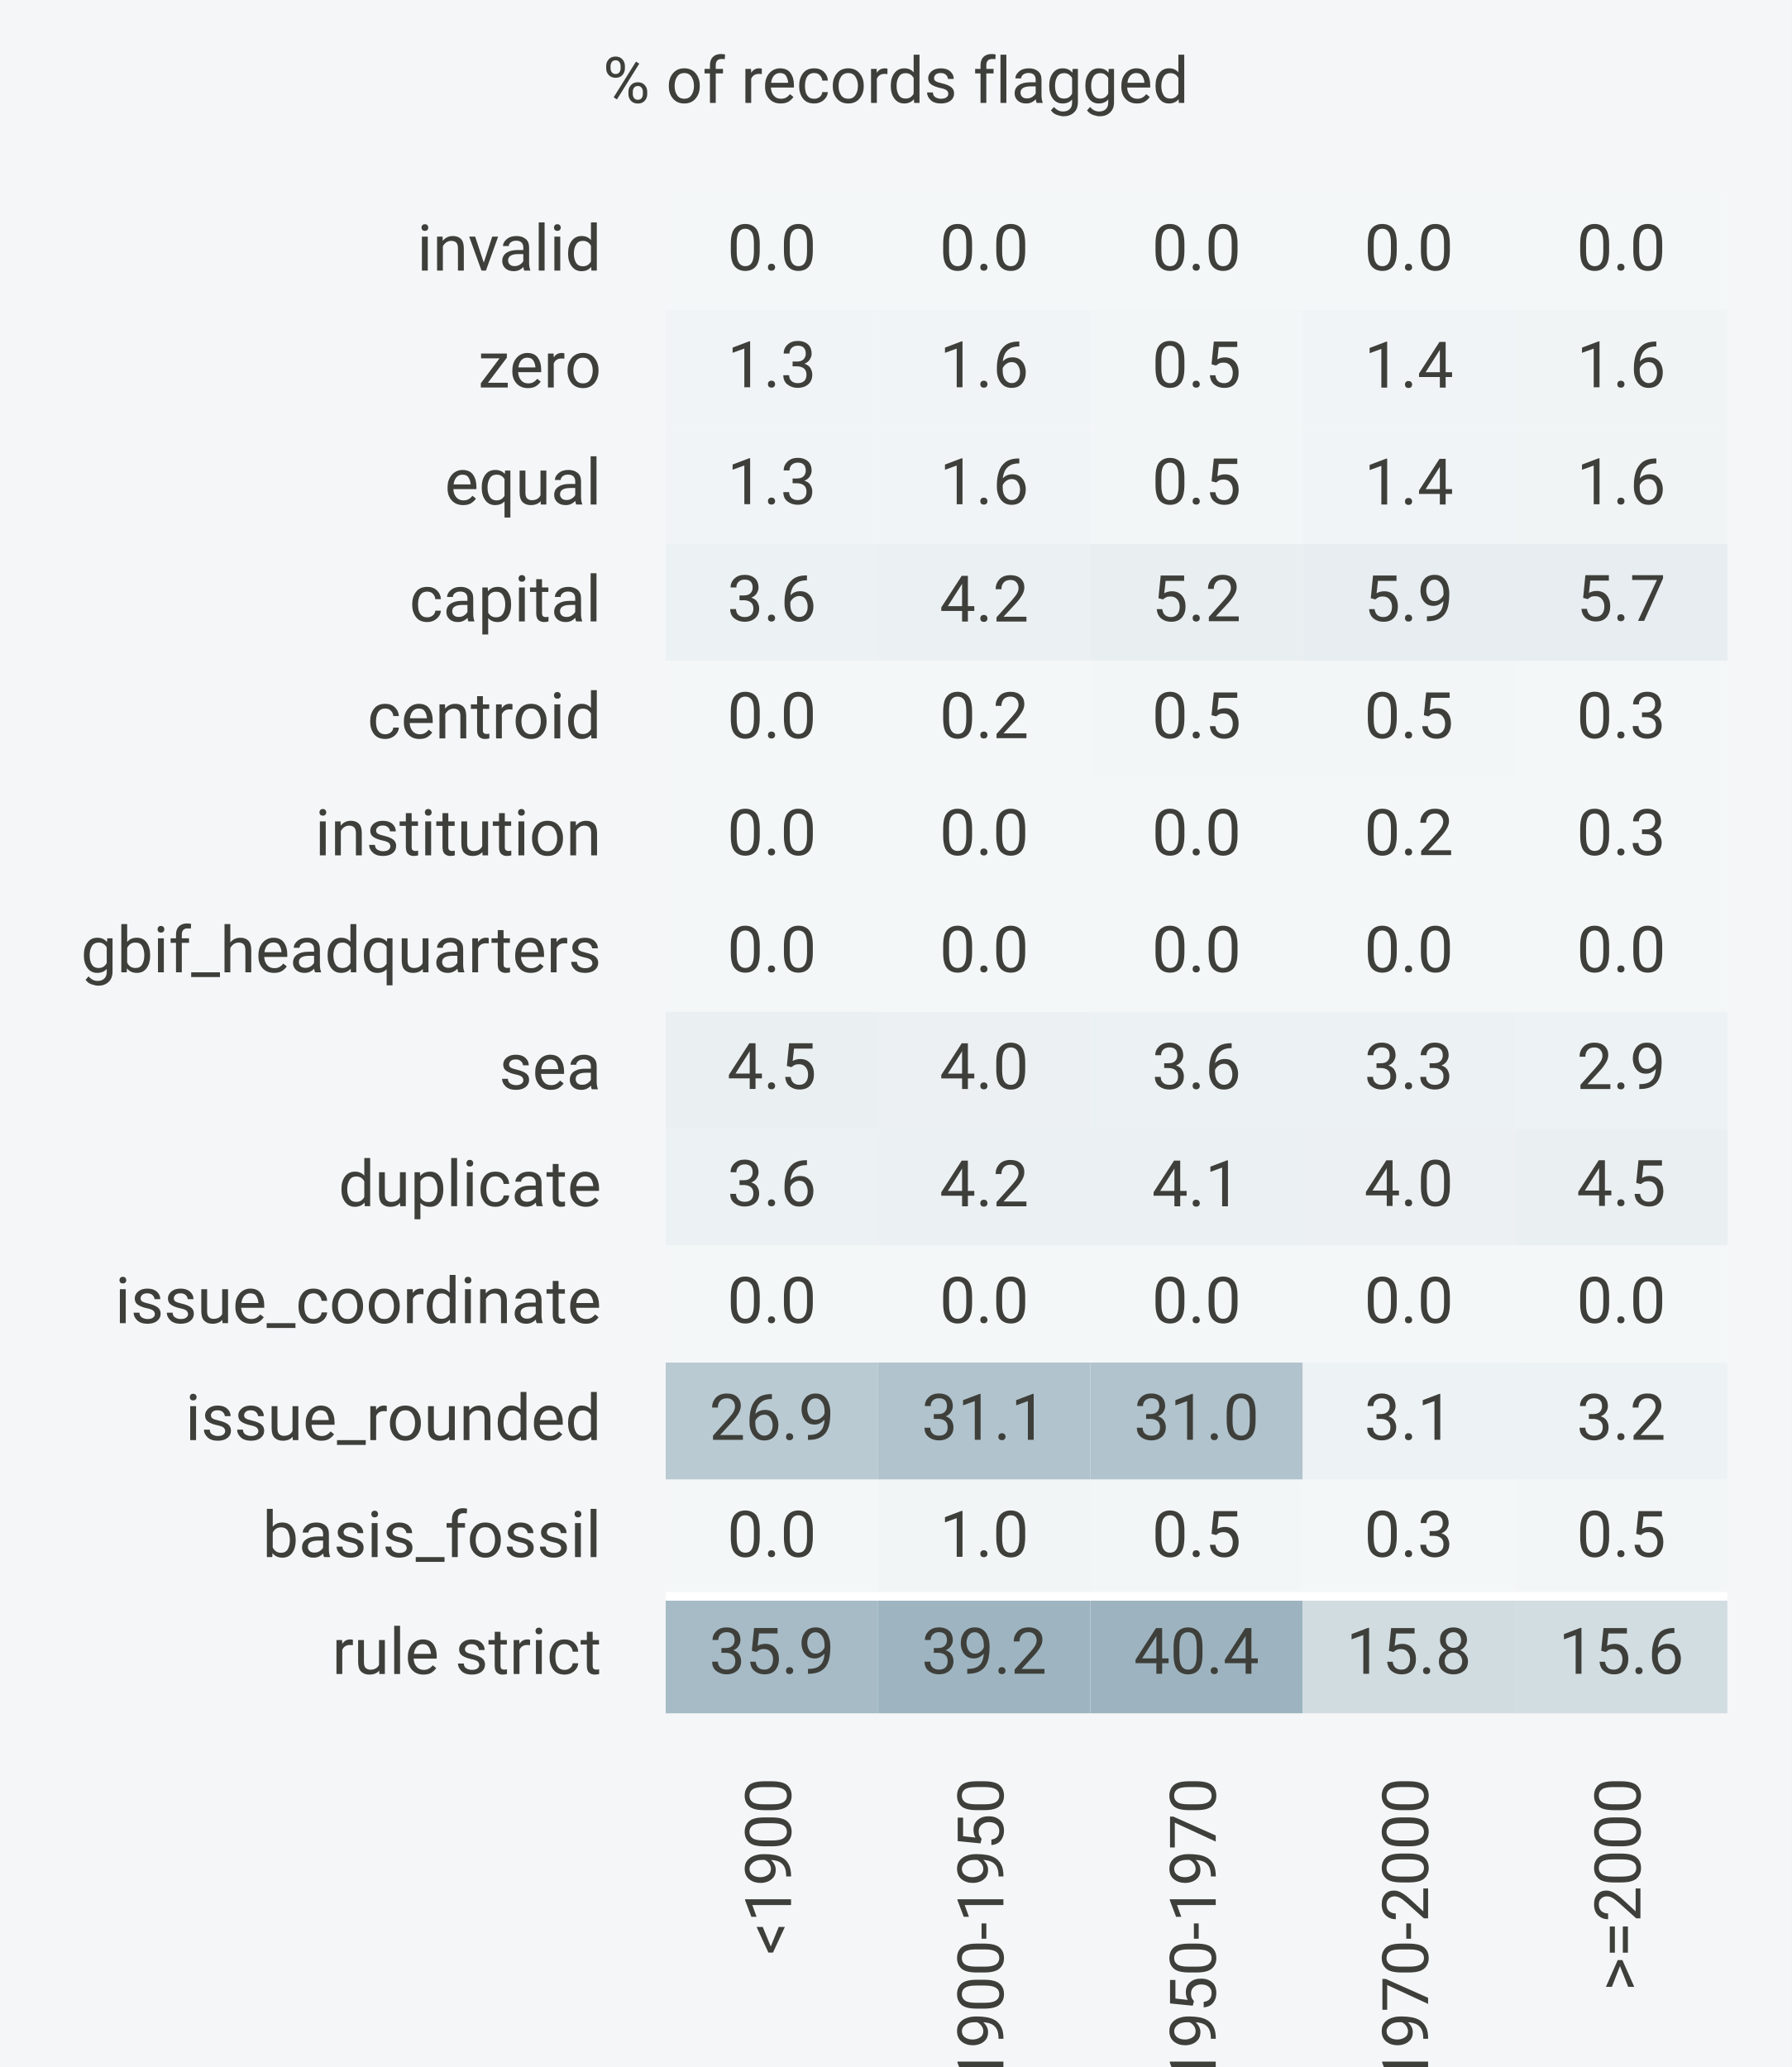
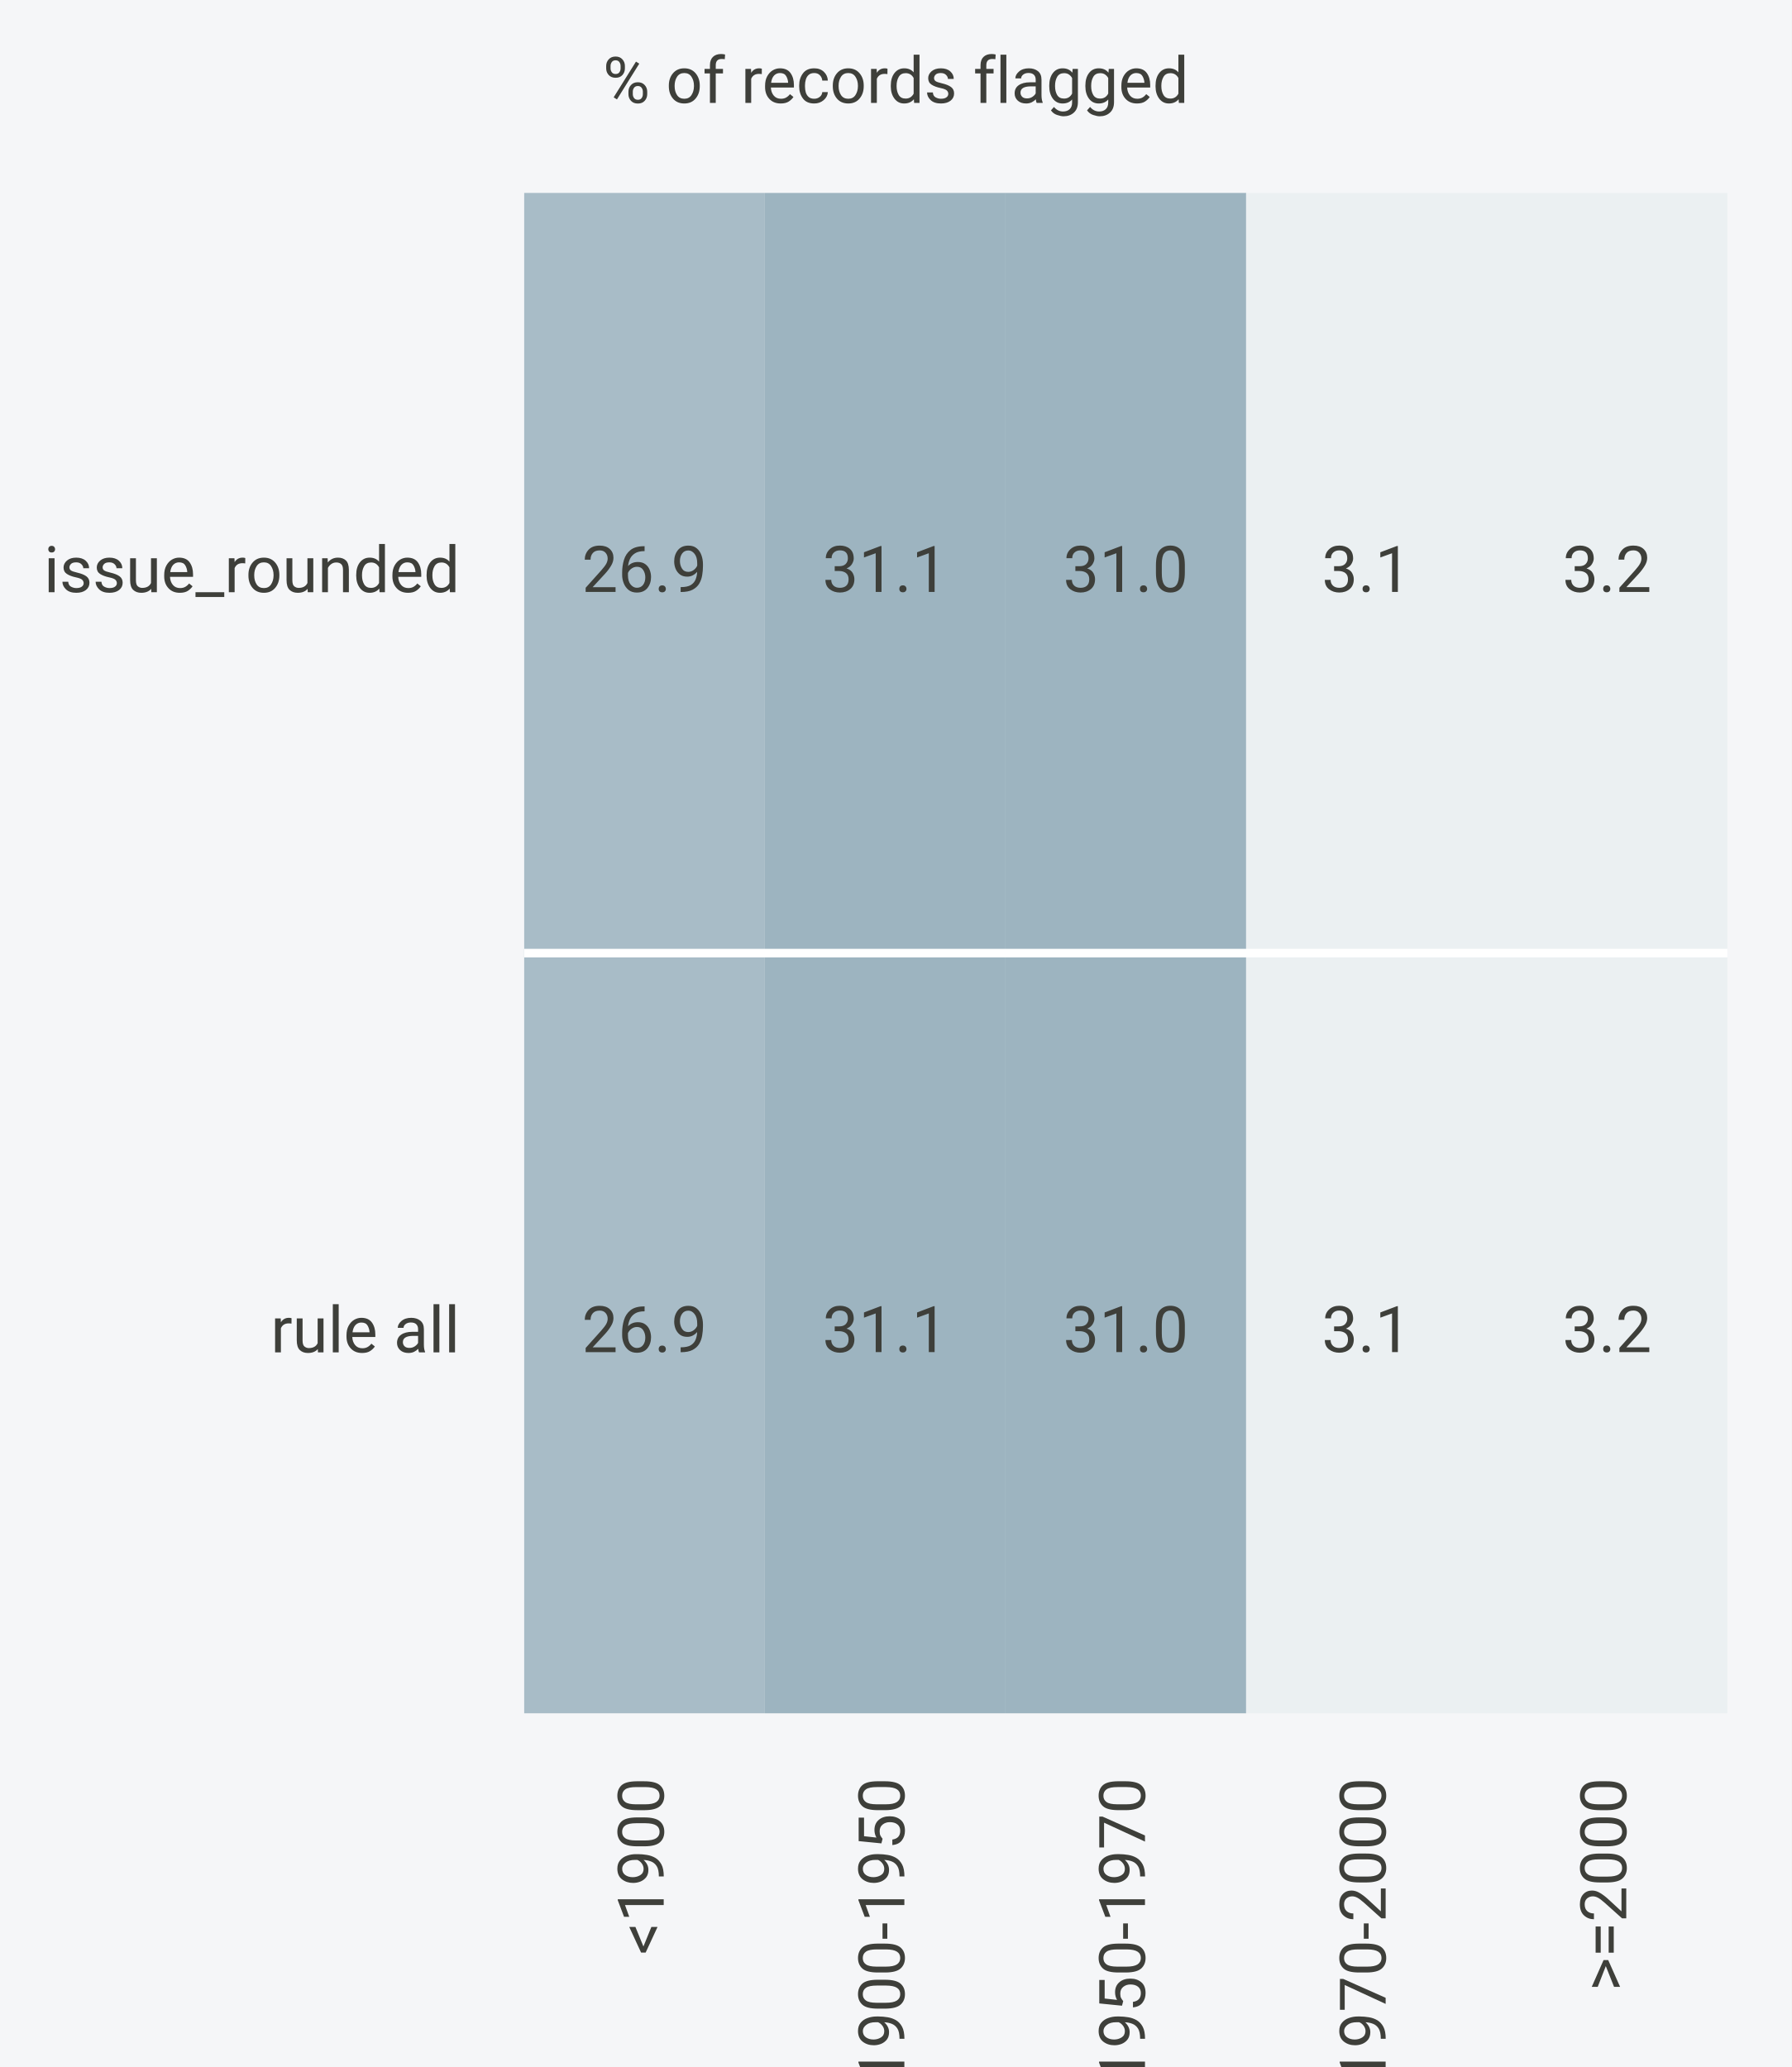
<svg xmlns="http://www.w3.org/2000/svg" width="468.00pt" height="540.00pt" viewBox="0 0 468.00 540.00">
  <g class="svglite">
    <defs>
      <style type="text/css">
    /* theme-aware-processed */
    .svglite line, .svglite polyline, .svglite polygon, .svglite path, .svglite circle {
      fill: none;
      stroke: #3E3F3A;
      stroke-linecap: round;
      stroke-linejoin: round;
      stroke-miterlimit: 10.00;
    }
    .svglite &gt; g &gt; rect {
      fill: none;
      stroke: #3E3F3A;
      stroke-linecap: round;
      stroke-linejoin: round;
      stroke-miterlimit: 10.00;
    }
    .svglite text {
      white-space: pre;
      fill: #3E3F3A;
    }
    .svglite g.glyphgroup path {
      fill: inherit;
      stroke: none;
    }
  </style>
    </defs>
    <rect class="svg-bg" width="100%" height="100%" style="stroke: none; fill: #F5F6F8;" />
    <defs>
      <clipPath id="cpMC4wMHw0NjguMDB8MC4wMHw1NDAuMDA=">
        <rect x="0.00" y="0.00" width="468.00" height="540.00" />
      </clipPath>
    </defs>
    <g clip-path="url(#cpMC4wMHw0NjguMDB8MC4wMHw1NDAuMDA=)">
</g>
    <defs>
-       <clipPath id="cpMTczLjg4fDQ1MS4yMHw1MC40MHw0NDcuNjA=">
-         <rect x="173.88" y="50.40" width="277.32" height="397.20" />
+       <clipPath id="cpMTM2LjkyfDQ1MS4yMHw1MC40MHw0NDcuNjA=">
+         <rect x="136.92" y="50.40" width="314.28" height="397.20" />
      </clipPath>
    </defs>
-     <g clip-path="url(#cpMTczLjg4fDQ1MS4yMHw1MC40MHw0NDcuNjA=)">
-       <rect x="173.88" y="417.05" width="55.46" height="30.55" style="stroke-width: 0.75; stroke: none; fill: #A6BBC6;" />
-       <rect x="229.34" y="417.05" width="55.46" height="30.55" style="stroke-width: 0.75; stroke: none; fill: #9EB5C1;" />
-       <rect x="284.81" y="417.05" width="55.46" height="30.55" style="stroke-width: 0.75; stroke: none; fill: #9DB4C0;" />
-       <rect x="340.27" y="417.05" width="55.46" height="30.55" style="stroke-width: 0.75; stroke: none; fill: #D1DCE1;" />
-       <rect x="395.74" y="417.05" width="55.46" height="30.55" style="stroke-width: 0.75; stroke: none; fill: #D2DDE2;" />
-       <rect x="173.88" y="386.49" width="55.46" height="30.55" style="stroke-width: 0.75; stroke: none; fill: #F4F7F8;" />
-       <rect x="229.34" y="386.49" width="55.46" height="30.55" style="stroke-width: 0.75; stroke: none; fill: #F2F5F6;" />
-       <rect x="284.81" y="386.49" width="55.46" height="30.55" style="stroke-width: 0.75; stroke: none; fill: #F3F6F7;" />
-       <rect x="340.27" y="386.49" width="55.46" height="30.55" style="stroke-width: 0.75; stroke: none; fill: #F4F7F8;" />
-       <rect x="395.74" y="386.49" width="55.46" height="30.55" style="stroke-width: 0.75; stroke: none; fill: #F3F6F7;" />
-       <rect x="173.88" y="355.94" width="55.46" height="30.55" style="stroke-width: 0.75; stroke: none; fill: #BACAD2;" />
-       <rect x="229.34" y="355.94" width="55.46" height="30.55" style="stroke-width: 0.75; stroke: none; fill: #B1C3CD;" />
-       <rect x="284.81" y="355.94" width="55.46" height="30.55" style="stroke-width: 0.75; stroke: none; fill: #B1C3CD;" />
-       <rect x="340.27" y="355.94" width="55.46" height="30.55" style="stroke-width: 0.75; stroke: none; fill: #EDF2F4;" />
-       <rect x="395.74" y="355.94" width="55.46" height="30.55" style="stroke-width: 0.75; stroke: none; fill: #EDF2F4;" />
-       <rect x="173.88" y="325.38" width="55.46" height="30.55" style="stroke-width: 0.75; stroke: none; fill: #F4F7F8;" />
-       <rect x="229.34" y="325.38" width="55.46" height="30.55" style="stroke-width: 0.75; stroke: none; fill: #F4F7F8;" />
-       <rect x="284.81" y="325.38" width="55.46" height="30.55" style="stroke-width: 0.75; stroke: none; fill: #F4F7F8;" />
-       <rect x="340.27" y="325.38" width="55.46" height="30.55" style="stroke-width: 0.75; stroke: none; fill: #F4F7F8;" />
-       <rect x="395.74" y="325.38" width="55.46" height="30.55" style="stroke-width: 0.75; stroke: none; fill: #F4F7F8;" />
-       <rect x="173.88" y="294.83" width="55.46" height="30.55" style="stroke-width: 0.75; stroke: none; fill: #ECF1F3;" />
-       <rect x="229.34" y="294.83" width="55.46" height="30.55" style="stroke-width: 0.75; stroke: none; fill: #EBF0F2;" />
-       <rect x="284.81" y="294.83" width="55.46" height="30.55" style="stroke-width: 0.75; stroke: none; fill: #EBF0F2;" />
-       <rect x="340.27" y="294.83" width="55.46" height="30.55" style="stroke-width: 0.75; stroke: none; fill: #ECF0F2;" />
-       <rect x="395.74" y="294.83" width="55.46" height="30.55" style="stroke-width: 0.75; stroke: none; fill: #EAEFF1;" />
-       <rect x="173.88" y="264.28" width="55.46" height="30.55" style="stroke-width: 0.75; stroke: none; fill: #EAEFF1;" />
-       <rect x="229.34" y="264.28" width="55.46" height="30.55" style="stroke-width: 0.75; stroke: none; fill: #ECF0F2;" />
-       <rect x="284.81" y="264.28" width="55.46" height="30.55" style="stroke-width: 0.75; stroke: none; fill: #ECF1F3;" />
-       <rect x="340.27" y="264.28" width="55.46" height="30.55" style="stroke-width: 0.75; stroke: none; fill: #ECF1F3;" />
-       <rect x="395.74" y="264.28" width="55.46" height="30.55" style="stroke-width: 0.75; stroke: none; fill: #EDF2F4;" />
-       <rect x="173.88" y="233.72" width="55.46" height="30.55" style="stroke-width: 0.75; stroke: none; fill: #F4F7F8;" />
-       <rect x="229.34" y="233.72" width="55.46" height="30.55" style="stroke-width: 0.75; stroke: none; fill: #F4F7F8;" />
-       <rect x="284.81" y="233.72" width="55.46" height="30.55" style="stroke-width: 0.75; stroke: none; fill: #F4F7F8;" />
-       <rect x="340.27" y="233.72" width="55.46" height="30.55" style="stroke-width: 0.75; stroke: none; fill: #F4F7F8;" />
-       <rect x="395.74" y="233.72" width="55.46" height="30.55" style="stroke-width: 0.75; stroke: none; fill: #F4F7F8;" />
-       <rect x="173.88" y="203.17" width="55.46" height="30.55" style="stroke-width: 0.75; stroke: none; fill: #F4F7F8;" />
-       <rect x="229.34" y="203.17" width="55.46" height="30.55" style="stroke-width: 0.75; stroke: none; fill: #F4F7F8;" />
-       <rect x="284.81" y="203.17" width="55.46" height="30.55" style="stroke-width: 0.75; stroke: none; fill: #F4F7F8;" />
-       <rect x="340.27" y="203.17" width="55.46" height="30.55" style="stroke-width: 0.75; stroke: none; fill: #F4F7F8;" />
-       <rect x="395.74" y="203.17" width="55.46" height="30.55" style="stroke-width: 0.75; stroke: none; fill: #F4F7F8;" />
-       <rect x="173.88" y="172.62" width="55.46" height="30.55" style="stroke-width: 0.75; stroke: none; fill: #F4F7F8;" />
-       <rect x="229.34" y="172.62" width="55.46" height="30.55" style="stroke-width: 0.75; stroke: none; fill: #F4F7F8;" />
-       <rect x="284.81" y="172.62" width="55.46" height="30.55" style="stroke-width: 0.75; stroke: none; fill: #F3F6F7;" />
-       <rect x="340.27" y="172.62" width="55.46" height="30.55" style="stroke-width: 0.75; stroke: none; fill: #F3F6F7;" />
-       <rect x="395.74" y="172.62" width="55.46" height="30.55" style="stroke-width: 0.75; stroke: none; fill: #F4F7F8;" />
-       <rect x="173.88" y="142.06" width="55.46" height="30.55" style="stroke-width: 0.75; stroke: none; fill: #ECF1F3;" />
-       <rect x="229.34" y="142.06" width="55.46" height="30.55" style="stroke-width: 0.75; stroke: none; fill: #EBF0F2;" />
-       <rect x="284.81" y="142.06" width="55.46" height="30.55" style="stroke-width: 0.75; stroke: none; fill: #E9EEF1;" />
-       <rect x="340.27" y="142.06" width="55.46" height="30.55" style="stroke-width: 0.75; stroke: none; fill: #E7EDF0;" />
-       <rect x="395.74" y="142.06" width="55.46" height="30.55" style="stroke-width: 0.75; stroke: none; fill: #E7EDF0;" />
-       <rect x="173.88" y="111.51" width="55.46" height="30.55" style="stroke-width: 0.75; stroke: none; fill: #F1F4F6;" />
-       <rect x="229.34" y="111.51" width="55.46" height="30.55" style="stroke-width: 0.75; stroke: none; fill: #F1F4F6;" />
-       <rect x="284.81" y="111.51" width="55.46" height="30.55" style="stroke-width: 0.75; stroke: none; fill: #F3F6F7;" />
-       <rect x="340.27" y="111.51" width="55.46" height="30.55" style="stroke-width: 0.75; stroke: none; fill: #F1F4F6;" />
-       <rect x="395.74" y="111.51" width="55.46" height="30.55" style="stroke-width: 0.75; stroke: none; fill: #F0F4F5;" />
-       <rect x="173.88" y="80.95" width="55.46" height="30.55" style="stroke-width: 0.75; stroke: none; fill: #F1F4F6;" />
-       <rect x="229.34" y="80.95" width="55.46" height="30.55" style="stroke-width: 0.75; stroke: none; fill: #F1F4F6;" />
-       <rect x="284.81" y="80.95" width="55.46" height="30.55" style="stroke-width: 0.75; stroke: none; fill: #F3F6F7;" />
-       <rect x="340.27" y="80.95" width="55.46" height="30.55" style="stroke-width: 0.75; stroke: none; fill: #F1F4F6;" />
-       <rect x="395.74" y="80.95" width="55.46" height="30.55" style="stroke-width: 0.75; stroke: none; fill: #F0F4F5;" />
-       <rect x="173.88" y="50.40" width="55.46" height="30.55" style="stroke-width: 0.75; stroke: none; fill: #F4F7F8;" />
-       <rect x="229.34" y="50.40" width="55.46" height="30.55" style="stroke-width: 0.75; stroke: none; fill: #F4F7F8;" />
-       <rect x="284.81" y="50.40" width="55.46" height="30.55" style="stroke-width: 0.75; stroke: none; fill: #F4F7F8;" />
-       <rect x="340.27" y="50.40" width="55.46" height="30.55" style="stroke-width: 0.75; stroke: none; fill: #F4F7F8;" />
-       <rect x="395.74" y="50.40" width="55.46" height="30.55" style="stroke-width: 0.75; stroke: none; fill: #F4F7F8;" />
+     <g clip-path="url(#cpMTM2LjkyfDQ1MS4yMHw1MC40MHw0NDcuNjA=)">
+       <rect x="136.92" y="249.00" width="62.86" height="198.60" style="stroke-width: 0.75; stroke: none; fill: #A8BCC7;" />
+       <rect x="199.78" y="249.00" width="62.86" height="198.60" style="stroke-width: 0.75; stroke: none; fill: #9DB4C0;" />
+       <rect x="262.63" y="249.00" width="62.86" height="198.60" style="stroke-width: 0.75; stroke: none; fill: #9DB4C0;" />
+       <rect x="325.49" y="249.00" width="62.86" height="198.60" style="stroke-width: 0.75; stroke: none; fill: #EBF0F2;" />
+       <rect x="388.34" y="249.00" width="62.86" height="198.60" style="stroke-width: 0.75; stroke: none; fill: #EBF0F2;" />
+       <rect x="136.92" y="50.40" width="62.86" height="198.60" style="stroke-width: 0.75; stroke: none; fill: #A8BCC7;" />
+       <rect class="preserve-color" x="199.78" y="50.40" width="62.86" height="198.60" style="stroke-width: 0.75; stroke: none; fill: #9DB4C0;" />
+       <rect class="preserve-color" x="262.63" y="50.40" width="62.86" height="198.60" style="stroke-width: 0.75; stroke: none; fill: #9DB4C0;" />
+       <rect class="preserve-color" x="325.49" y="50.40" width="62.86" height="198.60" style="stroke-width: 0.75; stroke: none; fill: #EBF0F2;" />
+       <rect class="preserve-color" x="388.34" y="50.40" width="62.86" height="198.60" style="stroke-width: 0.75; stroke: none; fill: #EBF0F2;" />
    </g>
    <g clip-path="url(#cpMC4wMHw0NjguMDB8MC4wMHw1NDAuMDA=)">
-       <text transform="translate(206.62,464.40) rotate(-90)" text-anchor="end" style="font-size: 1.4em; font-family: &quot;Roboto&quot;, -apple-system, BlinkMacSystemFont, &quot;Segoe UI&quot;, system-ui, sans-serif;">&lt;1900</text>
-       <text transform="translate(262.09,464.40) rotate(-90)" text-anchor="end" style="font-size: 1.4em; font-family: &quot;Roboto&quot;, -apple-system, BlinkMacSystemFont, &quot;Segoe UI&quot;, system-ui, sans-serif;">1900-1950</text>
-       <text transform="translate(317.55,464.40) rotate(-90)" text-anchor="end" style="font-size: 1.4em; font-family: &quot;Roboto&quot;, -apple-system, BlinkMacSystemFont, &quot;Segoe UI&quot;, system-ui, sans-serif;">1950-1970</text>
-       <text transform="translate(373.02,464.40) rotate(-90)" text-anchor="end" style="font-size: 1.4em; font-family: &quot;Roboto&quot;, -apple-system, BlinkMacSystemFont, &quot;Segoe UI&quot;, system-ui, sans-serif;">1970-2000</text>
-       <text transform="translate(428.48,464.40) rotate(-90)" text-anchor="end" style="font-size: 1.4em; font-family: &quot;Roboto&quot;, -apple-system, BlinkMacSystemFont, &quot;Segoe UI&quot;, system-ui, sans-serif;">&gt;=2000</text>
-       <text x="157.08" y="437.33" text-anchor="end" style="font-size: 1.4em; font-family: &quot;Roboto&quot;, -apple-system, BlinkMacSystemFont, &quot;Segoe UI&quot;, system-ui, sans-serif;">rule strict</text>
-       <text x="157.08" y="406.78" text-anchor="end" style="font-size: 1.4em; font-family: &quot;Roboto&quot;, -apple-system, BlinkMacSystemFont, &quot;Segoe UI&quot;, system-ui, sans-serif;">basis_fossil</text>
-       <text x="157.08" y="376.23" text-anchor="end" style="font-size: 1.4em; font-family: &quot;Roboto&quot;, -apple-system, BlinkMacSystemFont, &quot;Segoe UI&quot;, system-ui, sans-serif;">issue_rounded</text>
-       <text x="157.08" y="345.67" text-anchor="end" style="font-size: 1.4em; font-family: &quot;Roboto&quot;, -apple-system, BlinkMacSystemFont, &quot;Segoe UI&quot;, system-ui, sans-serif;">issue_coordinate</text>
-       <text x="157.08" y="315.12" text-anchor="end" style="font-size: 1.4em; font-family: &quot;Roboto&quot;, -apple-system, BlinkMacSystemFont, &quot;Segoe UI&quot;, system-ui, sans-serif;">duplicate</text>
-       <text x="157.08" y="284.57" text-anchor="end" style="font-size: 1.4em; font-family: &quot;Roboto&quot;, -apple-system, BlinkMacSystemFont, &quot;Segoe UI&quot;, system-ui, sans-serif;">sea</text>
-       <text x="157.08" y="254.01" text-anchor="end" style="font-size: 1.4em; font-family: &quot;Roboto&quot;, -apple-system, BlinkMacSystemFont, &quot;Segoe UI&quot;, system-ui, sans-serif;">gbif_headquarters</text>
-       <text x="157.08" y="223.46" text-anchor="end" style="font-size: 1.4em; font-family: &quot;Roboto&quot;, -apple-system, BlinkMacSystemFont, &quot;Segoe UI&quot;, system-ui, sans-serif;">institution</text>
-       <text x="157.08" y="192.90" text-anchor="end" style="font-size: 1.4em; font-family: &quot;Roboto&quot;, -apple-system, BlinkMacSystemFont, &quot;Segoe UI&quot;, system-ui, sans-serif;">centroid</text>
-       <text x="157.08" y="162.35" text-anchor="end" style="font-size: 1.4em; font-family: &quot;Roboto&quot;, -apple-system, BlinkMacSystemFont, &quot;Segoe UI&quot;, system-ui, sans-serif;">capital</text>
-       <text x="157.08" y="131.80" text-anchor="end" style="font-size: 1.4em; font-family: &quot;Roboto&quot;, -apple-system, BlinkMacSystemFont, &quot;Segoe UI&quot;, system-ui, sans-serif;">equal</text>
-       <text x="157.08" y="101.24" text-anchor="end" style="font-size: 1.4em; font-family: &quot;Roboto&quot;, -apple-system, BlinkMacSystemFont, &quot;Segoe UI&quot;, system-ui, sans-serif;">zero</text>
-       <text x="157.08" y="70.69" text-anchor="end" style="font-size: 1.4em; font-family: &quot;Roboto&quot;, -apple-system, BlinkMacSystemFont, &quot;Segoe UI&quot;, system-ui, sans-serif;">invalid</text>
+       <text transform="translate(173.36,464.40) rotate(-90)" text-anchor="end" style="font-size: 1.4em; font-family: &quot;Roboto&quot;, -apple-system, BlinkMacSystemFont, &quot;Segoe UI&quot;, system-ui, sans-serif;">&lt;1900</text>
+       <text transform="translate(236.22,464.40) rotate(-90)" text-anchor="end" style="font-size: 1.4em; font-family: &quot;Roboto&quot;, -apple-system, BlinkMacSystemFont, &quot;Segoe UI&quot;, system-ui, sans-serif;">1900-1950</text>
+       <text transform="translate(299.07,464.40) rotate(-90)" text-anchor="end" style="font-size: 1.4em; font-family: &quot;Roboto&quot;, -apple-system, BlinkMacSystemFont, &quot;Segoe UI&quot;, system-ui, sans-serif;">1950-1970</text>
+       <text transform="translate(361.93,464.40) rotate(-90)" text-anchor="end" style="font-size: 1.4em; font-family: &quot;Roboto&quot;, -apple-system, BlinkMacSystemFont, &quot;Segoe UI&quot;, system-ui, sans-serif;">1970-2000</text>
+       <text transform="translate(424.78,464.40) rotate(-90)" text-anchor="end" style="font-size: 1.4em; font-family: &quot;Roboto&quot;, -apple-system, BlinkMacSystemFont, &quot;Segoe UI&quot;, system-ui, sans-serif;">&gt;=2000</text>
+       <text x="120.12" y="353.31" text-anchor="end" style="font-size: 1.4em; font-family: &quot;Roboto&quot;, -apple-system, BlinkMacSystemFont, &quot;Segoe UI&quot;, system-ui, sans-serif;">rule all</text>
+       <text x="120.12" y="154.71" text-anchor="end" style="font-size: 1.4em; font-family: &quot;Roboto&quot;, -apple-system, BlinkMacSystemFont, &quot;Segoe UI&quot;, system-ui, sans-serif;">issue_rounded</text>
    </g>
-     <g clip-path="url(#cpMTczLjg4fDQ1MS4yMHw1MC40MHw0NDcuNjA=)">
-       <line x1="173.88" y1="417.05" x2="451.20" y2="417.05" style="stroke-width: 2.25; stroke: #FFFFFF;" />
-       <text class="preserve-color" x="201.61" y="437.26" text-anchor="middle" style="font-size: 1.4em; font-family: &quot;Roboto&quot;, -apple-system, BlinkMacSystemFont, &quot;Segoe UI&quot;, system-ui, sans-serif;">35.9</text>
-       <text class="preserve-color" x="257.08" y="437.26" text-anchor="middle" style="font-size: 1.4em; font-family: &quot;Roboto&quot;, -apple-system, BlinkMacSystemFont, &quot;Segoe UI&quot;, system-ui, sans-serif;">39.2</text>
-       <text class="preserve-color" x="312.54" y="437.27" text-anchor="middle" style="font-size: 1.4em; font-family: &quot;Roboto&quot;, -apple-system, BlinkMacSystemFont, &quot;Segoe UI&quot;, system-ui, sans-serif;">40.4</text>
-       <text class="preserve-color" x="368.00" y="437.27" text-anchor="middle" style="font-size: 1.4em; font-family: &quot;Roboto&quot;, -apple-system, BlinkMacSystemFont, &quot;Segoe UI&quot;, system-ui, sans-serif;">15.8</text>
-       <text class="preserve-color" x="423.47" y="437.27" text-anchor="middle" style="font-size: 1.4em; font-family: &quot;Roboto&quot;, -apple-system, BlinkMacSystemFont, &quot;Segoe UI&quot;, system-ui, sans-serif;">15.6</text>
-       <text class="preserve-color" x="201.61" y="406.72" text-anchor="middle" style="font-size: 1.4em; font-family: &quot;Roboto&quot;, -apple-system, BlinkMacSystemFont, &quot;Segoe UI&quot;, system-ui, sans-serif;">0.0</text>
-       <text class="preserve-color" x="257.08" y="406.72" text-anchor="middle" style="font-size: 1.4em; font-family: &quot;Roboto&quot;, -apple-system, BlinkMacSystemFont, &quot;Segoe UI&quot;, system-ui, sans-serif;">1.0</text>
-       <text class="preserve-color" x="312.54" y="406.72" text-anchor="middle" style="font-size: 1.4em; font-family: &quot;Roboto&quot;, -apple-system, BlinkMacSystemFont, &quot;Segoe UI&quot;, system-ui, sans-serif;">0.5</text>
-       <text class="preserve-color" x="368.00" y="406.71" text-anchor="middle" style="font-size: 1.4em; font-family: &quot;Roboto&quot;, -apple-system, BlinkMacSystemFont, &quot;Segoe UI&quot;, system-ui, sans-serif;">0.3</text>
-       <text class="preserve-color" x="423.47" y="406.72" text-anchor="middle" style="font-size: 1.4em; font-family: &quot;Roboto&quot;, -apple-system, BlinkMacSystemFont, &quot;Segoe UI&quot;, system-ui, sans-serif;">0.5</text>
-       <text class="preserve-color" x="201.61" y="376.16" text-anchor="middle" style="font-size: 1.4em; font-family: &quot;Roboto&quot;, -apple-system, BlinkMacSystemFont, &quot;Segoe UI&quot;, system-ui, sans-serif;">26.9</text>
-       <text class="preserve-color" x="257.08" y="376.15" text-anchor="middle" style="font-size: 1.4em; font-family: &quot;Roboto&quot;, -apple-system, BlinkMacSystemFont, &quot;Segoe UI&quot;, system-ui, sans-serif;">31.1</text>
-       <text class="preserve-color" x="312.54" y="376.15" text-anchor="middle" style="font-size: 1.4em; font-family: &quot;Roboto&quot;, -apple-system, BlinkMacSystemFont, &quot;Segoe UI&quot;, system-ui, sans-serif;">31.0</text>
-       <text class="preserve-color" x="368.00" y="376.15" text-anchor="middle" style="font-size: 1.4em; font-family: &quot;Roboto&quot;, -apple-system, BlinkMacSystemFont, &quot;Segoe UI&quot;, system-ui, sans-serif;">3.1</text>
-       <text class="preserve-color" x="423.47" y="376.15" text-anchor="middle" style="font-size: 1.4em; font-family: &quot;Roboto&quot;, -apple-system, BlinkMacSystemFont, &quot;Segoe UI&quot;, system-ui, sans-serif;">3.2</text>
-       <text class="preserve-color" x="201.61" y="345.61" text-anchor="middle" style="font-size: 1.4em; font-family: &quot;Roboto&quot;, -apple-system, BlinkMacSystemFont, &quot;Segoe UI&quot;, system-ui, sans-serif;">0.0</text>
-       <text class="preserve-color" x="257.08" y="345.61" text-anchor="middle" style="font-size: 1.4em; font-family: &quot;Roboto&quot;, -apple-system, BlinkMacSystemFont, &quot;Segoe UI&quot;, system-ui, sans-serif;">0.0</text>
-       <text class="preserve-color" x="312.54" y="345.61" text-anchor="middle" style="font-size: 1.4em; font-family: &quot;Roboto&quot;, -apple-system, BlinkMacSystemFont, &quot;Segoe UI&quot;, system-ui, sans-serif;">0.0</text>
-       <text class="preserve-color" x="368.00" y="345.61" text-anchor="middle" style="font-size: 1.4em; font-family: &quot;Roboto&quot;, -apple-system, BlinkMacSystemFont, &quot;Segoe UI&quot;, system-ui, sans-serif;">0.0</text>
-       <text class="preserve-color" x="423.47" y="345.61" text-anchor="middle" style="font-size: 1.4em; font-family: &quot;Roboto&quot;, -apple-system, BlinkMacSystemFont, &quot;Segoe UI&quot;, system-ui, sans-serif;">0.0</text>
-       <text class="preserve-color" x="201.61" y="315.05" text-anchor="middle" style="font-size: 1.4em; font-family: &quot;Roboto&quot;, -apple-system, BlinkMacSystemFont, &quot;Segoe UI&quot;, system-ui, sans-serif;">3.6</text>
-       <text class="preserve-color" x="257.08" y="315.14" text-anchor="middle" style="font-size: 1.4em; font-family: &quot;Roboto&quot;, -apple-system, BlinkMacSystemFont, &quot;Segoe UI&quot;, system-ui, sans-serif;">4.2</text>
-       <text class="preserve-color" x="312.54" y="315.14" text-anchor="middle" style="font-size: 1.4em; font-family: &quot;Roboto&quot;, -apple-system, BlinkMacSystemFont, &quot;Segoe UI&quot;, system-ui, sans-serif;">4.1</text>
-       <text class="preserve-color" x="368.00" y="315.05" text-anchor="middle" style="font-size: 1.4em; font-family: &quot;Roboto&quot;, -apple-system, BlinkMacSystemFont, &quot;Segoe UI&quot;, system-ui, sans-serif;">4.0</text>
-       <text class="preserve-color" x="423.47" y="315.04" text-anchor="middle" style="font-size: 1.4em; font-family: &quot;Roboto&quot;, -apple-system, BlinkMacSystemFont, &quot;Segoe UI&quot;, system-ui, sans-serif;">4.5</text>
-       <text class="preserve-color" x="201.61" y="284.48" text-anchor="middle" style="font-size: 1.4em; font-family: &quot;Roboto&quot;, -apple-system, BlinkMacSystemFont, &quot;Segoe UI&quot;, system-ui, sans-serif;">4.5</text>
-       <text class="preserve-color" x="257.08" y="284.50" text-anchor="middle" style="font-size: 1.4em; font-family: &quot;Roboto&quot;, -apple-system, BlinkMacSystemFont, &quot;Segoe UI&quot;, system-ui, sans-serif;">4.0</text>
-       <text class="preserve-color" x="312.54" y="284.49" text-anchor="middle" style="font-size: 1.4em; font-family: &quot;Roboto&quot;, -apple-system, BlinkMacSystemFont, &quot;Segoe UI&quot;, system-ui, sans-serif;">3.6</text>
-       <text class="preserve-color" x="368.00" y="284.49" text-anchor="middle" style="font-size: 1.4em; font-family: &quot;Roboto&quot;, -apple-system, BlinkMacSystemFont, &quot;Segoe UI&quot;, system-ui, sans-serif;">3.3</text>
-       <text class="preserve-color" x="423.47" y="284.50" text-anchor="middle" style="font-size: 1.4em; font-family: &quot;Roboto&quot;, -apple-system, BlinkMacSystemFont, &quot;Segoe UI&quot;, system-ui, sans-serif;">2.9</text>
-       <text class="preserve-color" x="201.61" y="253.95" text-anchor="middle" style="font-size: 1.4em; font-family: &quot;Roboto&quot;, -apple-system, BlinkMacSystemFont, &quot;Segoe UI&quot;, system-ui, sans-serif;">0.0</text>
-       <text class="preserve-color" x="257.08" y="253.95" text-anchor="middle" style="font-size: 1.4em; font-family: &quot;Roboto&quot;, -apple-system, BlinkMacSystemFont, &quot;Segoe UI&quot;, system-ui, sans-serif;">0.0</text>
-       <text class="preserve-color" x="312.54" y="253.95" text-anchor="middle" style="font-size: 1.4em; font-family: &quot;Roboto&quot;, -apple-system, BlinkMacSystemFont, &quot;Segoe UI&quot;, system-ui, sans-serif;">0.0</text>
-       <text class="preserve-color" x="368.00" y="253.95" text-anchor="middle" style="font-size: 1.4em; font-family: &quot;Roboto&quot;, -apple-system, BlinkMacSystemFont, &quot;Segoe UI&quot;, system-ui, sans-serif;">0.0</text>
-       <text class="preserve-color" x="423.47" y="253.95" text-anchor="middle" style="font-size: 1.4em; font-family: &quot;Roboto&quot;, -apple-system, BlinkMacSystemFont, &quot;Segoe UI&quot;, system-ui, sans-serif;">0.0</text>
-       <text class="preserve-color" x="201.61" y="223.39" text-anchor="middle" style="font-size: 1.4em; font-family: &quot;Roboto&quot;, -apple-system, BlinkMacSystemFont, &quot;Segoe UI&quot;, system-ui, sans-serif;">0.0</text>
-       <text class="preserve-color" x="257.08" y="223.39" text-anchor="middle" style="font-size: 1.4em; font-family: &quot;Roboto&quot;, -apple-system, BlinkMacSystemFont, &quot;Segoe UI&quot;, system-ui, sans-serif;">0.0</text>
-       <text class="preserve-color" x="312.54" y="223.39" text-anchor="middle" style="font-size: 1.4em; font-family: &quot;Roboto&quot;, -apple-system, BlinkMacSystemFont, &quot;Segoe UI&quot;, system-ui, sans-serif;">0.0</text>
-       <text class="preserve-color" x="368.00" y="223.39" text-anchor="middle" style="font-size: 1.4em; font-family: &quot;Roboto&quot;, -apple-system, BlinkMacSystemFont, &quot;Segoe UI&quot;, system-ui, sans-serif;">0.2</text>
-       <text class="preserve-color" x="423.47" y="223.39" text-anchor="middle" style="font-size: 1.4em; font-family: &quot;Roboto&quot;, -apple-system, BlinkMacSystemFont, &quot;Segoe UI&quot;, system-ui, sans-serif;">0.3</text>
-       <text class="preserve-color" x="201.61" y="192.84" text-anchor="middle" style="font-size: 1.4em; font-family: &quot;Roboto&quot;, -apple-system, BlinkMacSystemFont, &quot;Segoe UI&quot;, system-ui, sans-serif;">0.0</text>
-       <text class="preserve-color" x="257.08" y="192.84" text-anchor="middle" style="font-size: 1.4em; font-family: &quot;Roboto&quot;, -apple-system, BlinkMacSystemFont, &quot;Segoe UI&quot;, system-ui, sans-serif;">0.2</text>
-       <text class="preserve-color" x="312.54" y="192.84" text-anchor="middle" style="font-size: 1.4em; font-family: &quot;Roboto&quot;, -apple-system, BlinkMacSystemFont, &quot;Segoe UI&quot;, system-ui, sans-serif;">0.5</text>
-       <text class="preserve-color" x="368.00" y="192.84" text-anchor="middle" style="font-size: 1.4em; font-family: &quot;Roboto&quot;, -apple-system, BlinkMacSystemFont, &quot;Segoe UI&quot;, system-ui, sans-serif;">0.5</text>
-       <text class="preserve-color" x="423.47" y="192.83" text-anchor="middle" style="font-size: 1.4em; font-family: &quot;Roboto&quot;, -apple-system, BlinkMacSystemFont, &quot;Segoe UI&quot;, system-ui, sans-serif;">0.3</text>
-       <text class="preserve-color" x="201.61" y="162.28" text-anchor="middle" style="font-size: 1.4em; font-family: &quot;Roboto&quot;, -apple-system, BlinkMacSystemFont, &quot;Segoe UI&quot;, system-ui, sans-serif;">3.6</text>
-       <text class="preserve-color" x="257.08" y="162.37" text-anchor="middle" style="font-size: 1.4em; font-family: &quot;Roboto&quot;, -apple-system, BlinkMacSystemFont, &quot;Segoe UI&quot;, system-ui, sans-serif;">4.2</text>
-       <text class="preserve-color" x="312.54" y="162.28" text-anchor="middle" style="font-size: 1.4em; font-family: &quot;Roboto&quot;, -apple-system, BlinkMacSystemFont, &quot;Segoe UI&quot;, system-ui, sans-serif;">5.2</text>
-       <text class="preserve-color" x="368.00" y="162.28" text-anchor="middle" style="font-size: 1.4em; font-family: &quot;Roboto&quot;, -apple-system, BlinkMacSystemFont, &quot;Segoe UI&quot;, system-ui, sans-serif;">5.9</text>
-       <text class="preserve-color" x="423.47" y="162.20" text-anchor="middle" style="font-size: 1.4em; font-family: &quot;Roboto&quot;, -apple-system, BlinkMacSystemFont, &quot;Segoe UI&quot;, system-ui, sans-serif;">5.7</text>
-       <text class="preserve-color" x="201.61" y="131.72" text-anchor="middle" style="font-size: 1.4em; font-family: &quot;Roboto&quot;, -apple-system, BlinkMacSystemFont, &quot;Segoe UI&quot;, system-ui, sans-serif;">1.3</text>
-       <text class="preserve-color" x="257.08" y="131.73" text-anchor="middle" style="font-size: 1.4em; font-family: &quot;Roboto&quot;, -apple-system, BlinkMacSystemFont, &quot;Segoe UI&quot;, system-ui, sans-serif;">1.6</text>
-       <text class="preserve-color" x="312.54" y="131.73" text-anchor="middle" style="font-size: 1.4em; font-family: &quot;Roboto&quot;, -apple-system, BlinkMacSystemFont, &quot;Segoe UI&quot;, system-ui, sans-serif;">0.5</text>
-       <text class="preserve-color" x="368.00" y="131.81" text-anchor="middle" style="font-size: 1.4em; font-family: &quot;Roboto&quot;, -apple-system, BlinkMacSystemFont, &quot;Segoe UI&quot;, system-ui, sans-serif;">1.4</text>
-       <text class="preserve-color" x="423.47" y="131.73" text-anchor="middle" style="font-size: 1.4em; font-family: &quot;Roboto&quot;, -apple-system, BlinkMacSystemFont, &quot;Segoe UI&quot;, system-ui, sans-serif;">1.6</text>
-       <text class="preserve-color" x="201.61" y="101.17" text-anchor="middle" style="font-size: 1.4em; font-family: &quot;Roboto&quot;, -apple-system, BlinkMacSystemFont, &quot;Segoe UI&quot;, system-ui, sans-serif;">1.3</text>
-       <text class="preserve-color" x="257.08" y="101.18" text-anchor="middle" style="font-size: 1.4em; font-family: &quot;Roboto&quot;, -apple-system, BlinkMacSystemFont, &quot;Segoe UI&quot;, system-ui, sans-serif;">1.6</text>
-       <text class="preserve-color" x="312.54" y="101.18" text-anchor="middle" style="font-size: 1.4em; font-family: &quot;Roboto&quot;, -apple-system, BlinkMacSystemFont, &quot;Segoe UI&quot;, system-ui, sans-serif;">0.5</text>
-       <text class="preserve-color" x="368.00" y="101.26" text-anchor="middle" style="font-size: 1.4em; font-family: &quot;Roboto&quot;, -apple-system, BlinkMacSystemFont, &quot;Segoe UI&quot;, system-ui, sans-serif;">1.4</text>
-       <text class="preserve-color" x="423.47" y="101.18" text-anchor="middle" style="font-size: 1.4em; font-family: &quot;Roboto&quot;, -apple-system, BlinkMacSystemFont, &quot;Segoe UI&quot;, system-ui, sans-serif;">1.6</text>
-       <text class="preserve-color" x="201.61" y="70.62" text-anchor="middle" style="font-size: 1.4em; font-family: &quot;Roboto&quot;, -apple-system, BlinkMacSystemFont, &quot;Segoe UI&quot;, system-ui, sans-serif;">0.0</text>
-       <text class="preserve-color" x="257.08" y="70.62" text-anchor="middle" style="font-size: 1.4em; font-family: &quot;Roboto&quot;, -apple-system, BlinkMacSystemFont, &quot;Segoe UI&quot;, system-ui, sans-serif;">0.0</text>
-       <text class="preserve-color" x="312.54" y="70.62" text-anchor="middle" style="font-size: 1.4em; font-family: &quot;Roboto&quot;, -apple-system, BlinkMacSystemFont, &quot;Segoe UI&quot;, system-ui, sans-serif;">0.0</text>
-       <text class="preserve-color" x="368.00" y="70.62" text-anchor="middle" style="font-size: 1.4em; font-family: &quot;Roboto&quot;, -apple-system, BlinkMacSystemFont, &quot;Segoe UI&quot;, system-ui, sans-serif;">0.0</text>
-       <text class="preserve-color" x="423.47" y="70.62" text-anchor="middle" style="font-size: 1.4em; font-family: &quot;Roboto&quot;, -apple-system, BlinkMacSystemFont, &quot;Segoe UI&quot;, system-ui, sans-serif;">0.0</text>
+     <g clip-path="url(#cpMTM2LjkyfDQ1MS4yMHw1MC40MHw0NDcuNjA=)">
+       <line class="preserve-color" x1="136.92" y1="249.00" x2="451.20" y2="249.00" style="stroke-width: 2.25; stroke: #FFFFFF;" />
+       <text class="preserve-color" x="168.35" y="353.25" text-anchor="middle" style="font-size: 1.4em; font-family: &quot;Roboto&quot;, -apple-system, BlinkMacSystemFont, &quot;Segoe UI&quot;, system-ui, sans-serif;">26.9</text>
+       <text class="preserve-color" x="231.20" y="353.24" text-anchor="middle" style="font-size: 1.4em; font-family: &quot;Roboto&quot;, -apple-system, BlinkMacSystemFont, &quot;Segoe UI&quot;, system-ui, sans-serif;">31.1</text>
+       <text class="preserve-color" x="294.06" y="353.24" text-anchor="middle" style="font-size: 1.4em; font-family: &quot;Roboto&quot;, -apple-system, BlinkMacSystemFont, &quot;Segoe UI&quot;, system-ui, sans-serif;">31.0</text>
+       <text class="preserve-color" x="356.92" y="353.24" text-anchor="middle" style="font-size: 1.4em; font-family: &quot;Roboto&quot;, -apple-system, BlinkMacSystemFont, &quot;Segoe UI&quot;, system-ui, sans-serif;">3.1</text>
+       <text class="preserve-color" x="419.77" y="353.24" text-anchor="middle" style="font-size: 1.4em; font-family: &quot;Roboto&quot;, -apple-system, BlinkMacSystemFont, &quot;Segoe UI&quot;, system-ui, sans-serif;">3.2</text>
+       <text class="preserve-color" x="168.35" y="154.65" text-anchor="middle" style="font-size: 1.4em; font-family: &quot;Roboto&quot;, -apple-system, BlinkMacSystemFont, &quot;Segoe UI&quot;, system-ui, sans-serif;">26.9</text>
+       <text class="preserve-color" x="231.20" y="154.64" text-anchor="middle" style="font-size: 1.4em; font-family: &quot;Roboto&quot;, -apple-system, BlinkMacSystemFont, &quot;Segoe UI&quot;, system-ui, sans-serif;">31.1</text>
+       <text class="preserve-color" x="294.06" y="154.64" text-anchor="middle" style="font-size: 1.4em; font-family: &quot;Roboto&quot;, -apple-system, BlinkMacSystemFont, &quot;Segoe UI&quot;, system-ui, sans-serif;">31.0</text>
+       <text class="preserve-color" x="356.92" y="154.64" text-anchor="middle" style="font-size: 1.4em; font-family: &quot;Roboto&quot;, -apple-system, BlinkMacSystemFont, &quot;Segoe UI&quot;, system-ui, sans-serif;">3.1</text>
+       <text class="preserve-color" x="419.77" y="154.64" text-anchor="middle" style="font-size: 1.4em; font-family: &quot;Roboto&quot;, -apple-system, BlinkMacSystemFont, &quot;Segoe UI&quot;, system-ui, sans-serif;">3.2</text>
    </g>
    <g clip-path="url(#cpMC4wMHw0NjguMDB8MC4wMHw1NDAuMDA=)">
      <text x="234.00" y="26.88" text-anchor="middle" style="font-size: 1.4em; font-family: &quot;Roboto&quot;, -apple-system, BlinkMacSystemFont, &quot;Segoe UI&quot;, system-ui, sans-serif;">% of records flagged</text>
    </g>
  </g>
</svg>
